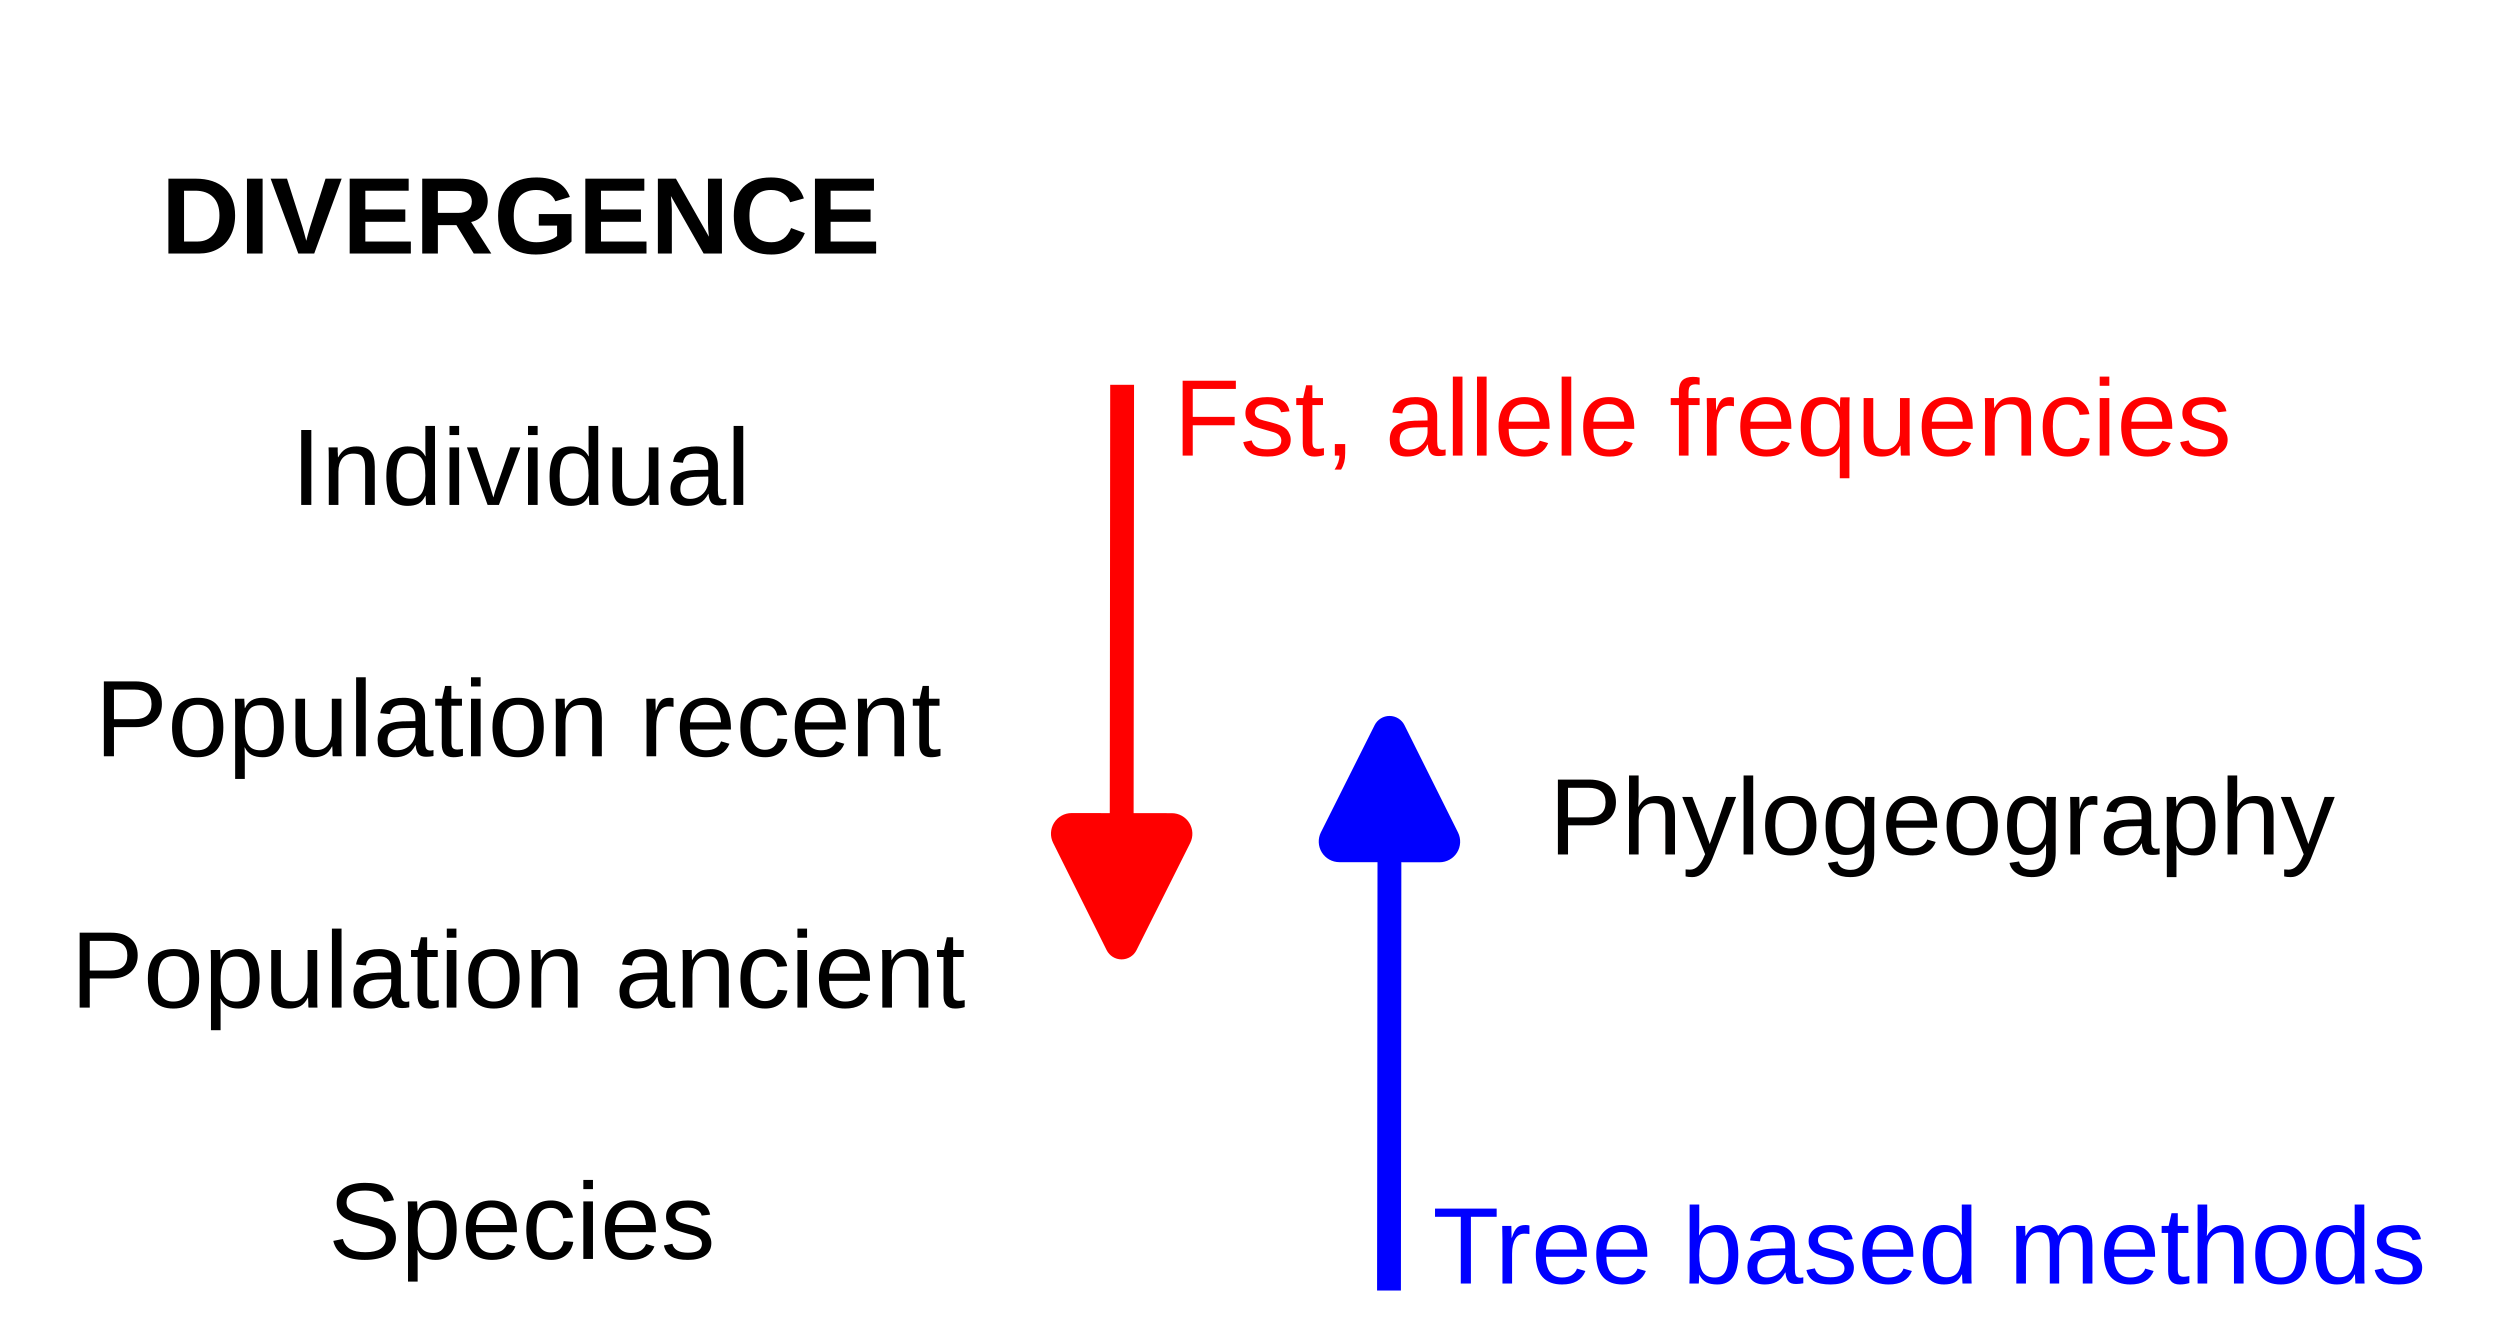
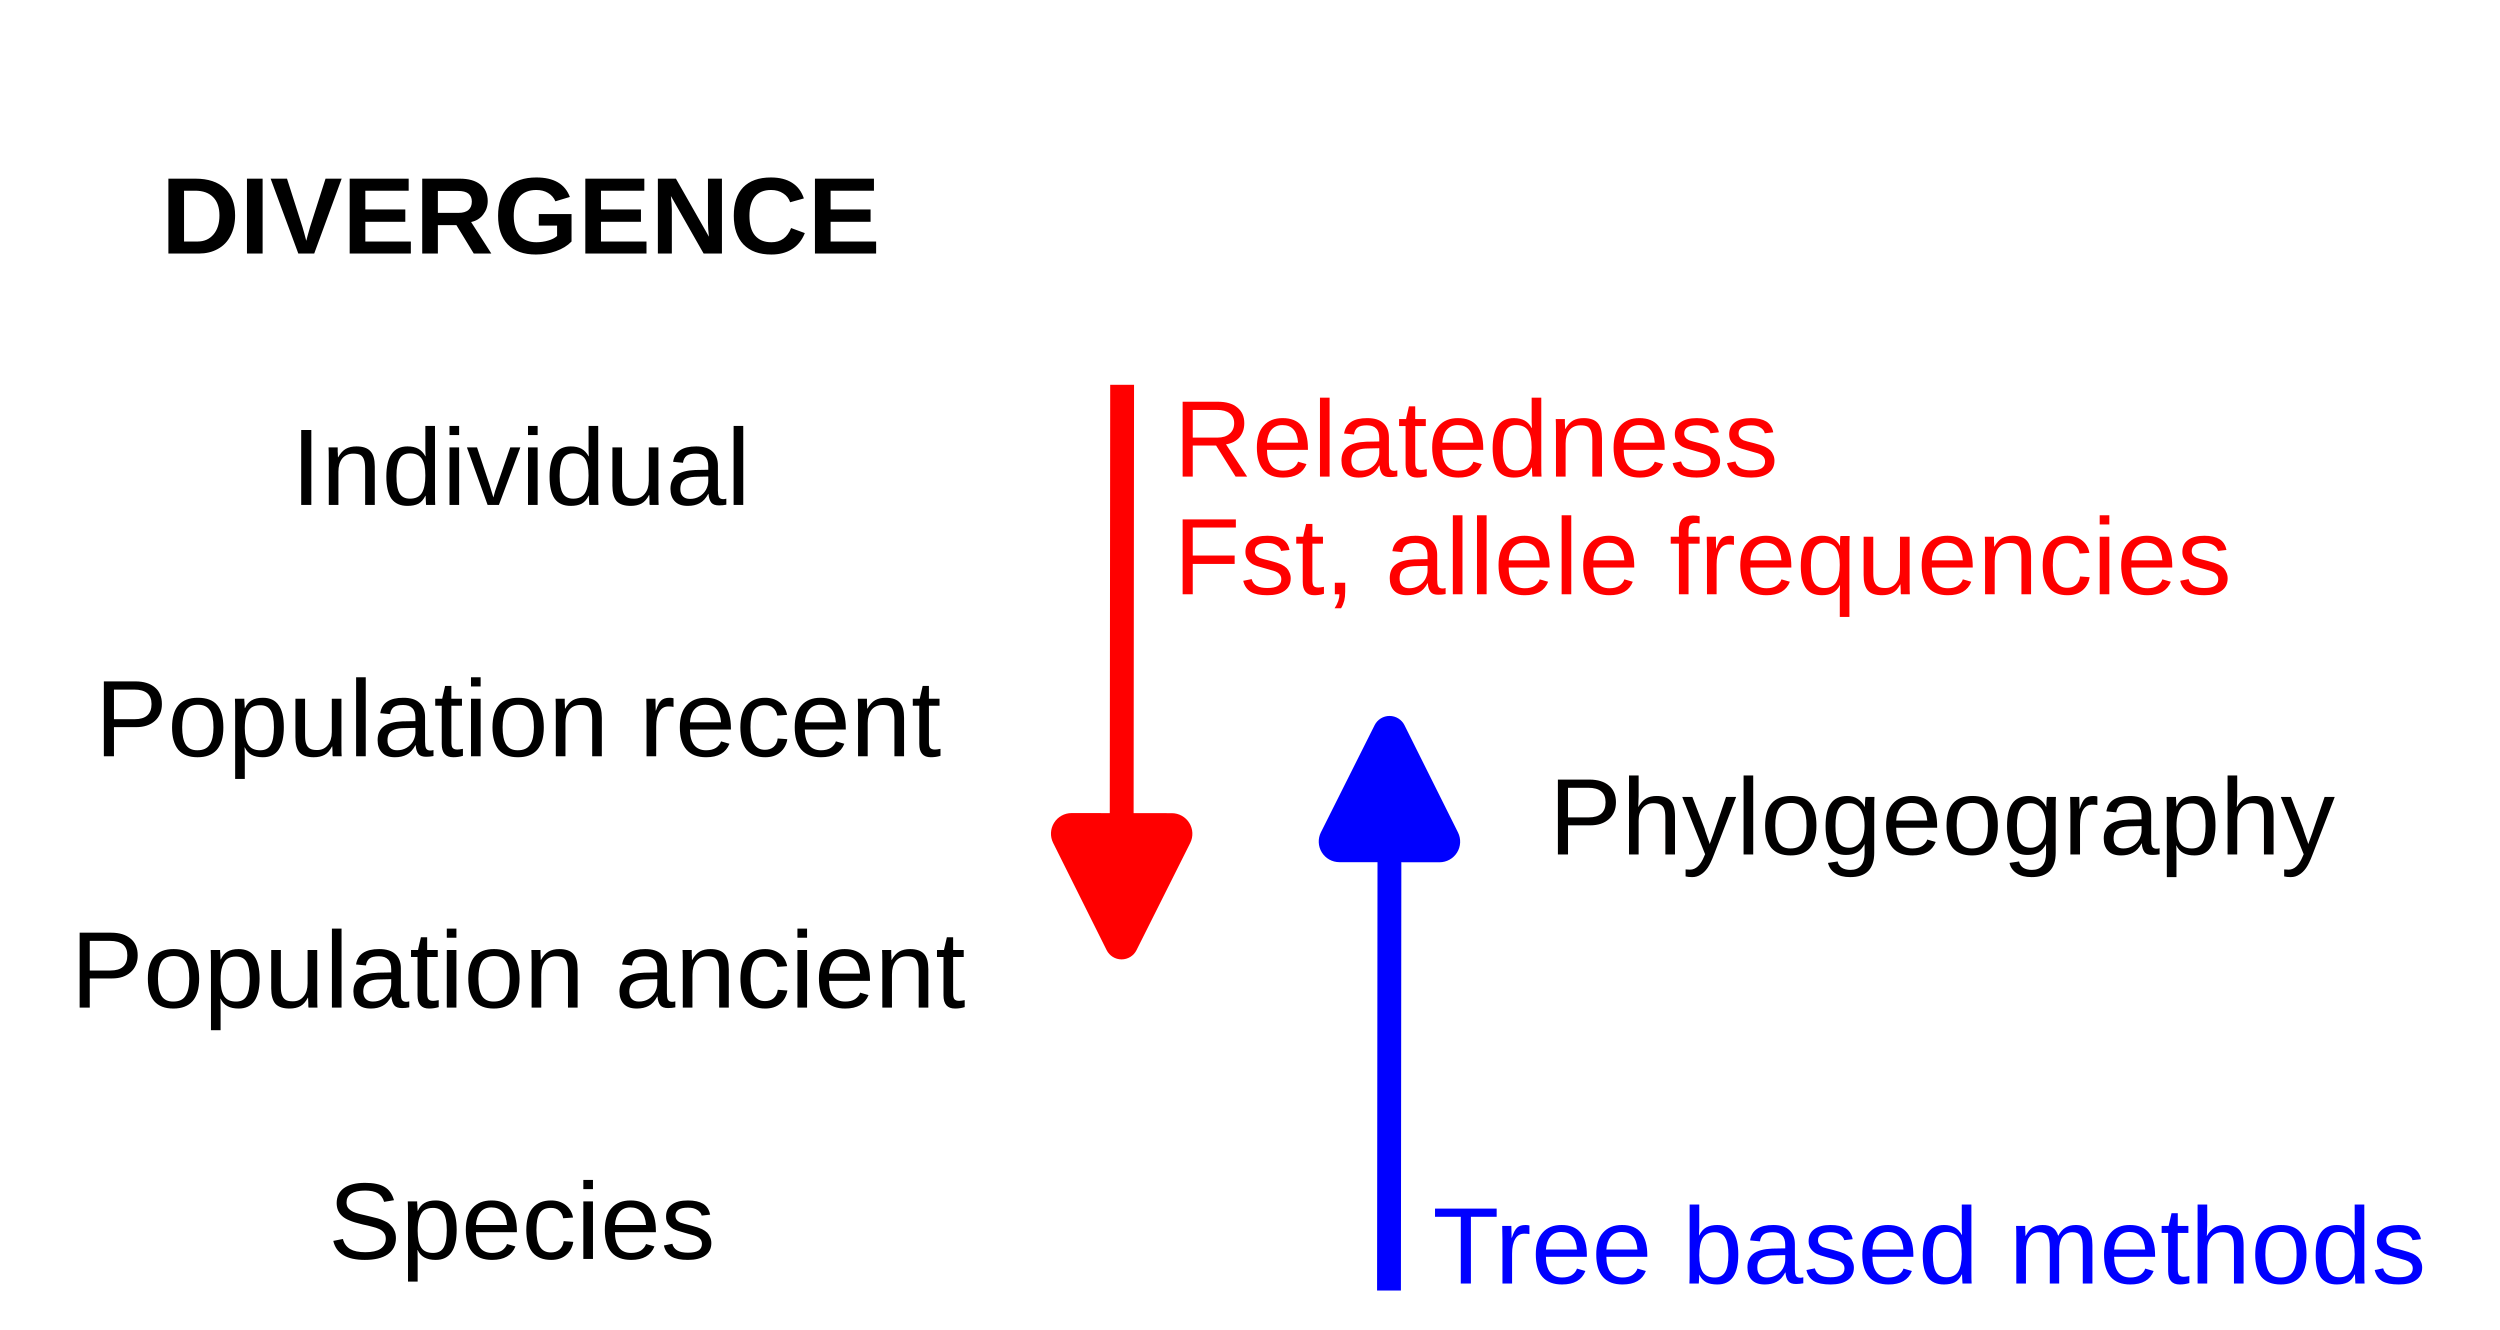
<svg xmlns="http://www.w3.org/2000/svg" xmlns:xlink="http://www.w3.org/1999/xlink" width="162.202mm" height="86.249mm" viewBox="0 0 162.202 86.249" version="1.1" id="svg7013">
  <defs id="defs7010">
    <marker style="overflow:visible" id="RoundedArrow" refX="0" refY="0" orient="auto-start-reverse" markerWidth="6.135" markerHeight="5.93" viewBox="0 0 6.135 5.93" preserveAspectRatio="xMidYMid">
      <path transform="scale(0.7)" d="m -0.211,-4.106 6.422,3.211 a 1,1 90 0 1 0,1.789 L -0.211,4.106 A 1.236,1.236 31.717 0 1 -2,3 v -6 a 1.236,1.236 148.283 0 1 1.789,-1.106 z" style="fill:context-stroke;fill-rule:evenodd;stroke:none" id="path1367" />
    </marker>
    <linearGradient id="linearGradient8051">
      <stop style="stop-color:#000000;stop-opacity:1;" offset="0" id="stop8047" />
      <stop style="stop-color:#000000;stop-opacity:0;" offset="1" id="stop8049" />
    </linearGradient>
    <linearGradient xlink:href="#linearGradient8051" id="linearGradient8053" x1="89.731" y1="90.813" x2="131.841" y2="130.18" gradientUnits="userSpaceOnUse" />
    <marker style="overflow:visible" id="RoundedArrow-6" refX="0" refY="0" orient="auto-start-reverse" markerWidth="6.135" markerHeight="5.93" viewBox="0 0 6.135 5.93" preserveAspectRatio="xMidYMid">
      <path transform="scale(0.7)" d="m -0.211,-4.106 6.422,3.211 a 1,1 90 0 1 0,1.789 L -0.211,4.106 A 1.236,1.236 31.717 0 1 -2,3 v -6 a 1.236,1.236 148.283 0 1 1.789,-1.106 z" style="fill:context-stroke;fill-rule:evenodd;stroke:none" id="path1367-1" />
    </marker>
  </defs>
  <g id="layer1" transform="translate(-19.1488,-74.35721)">
-     <g id="g11438">
-       <text xml:space="preserve" style="font-size:7.056px;fill:#000000;fill-opacity:1;stroke:#f500d6;stroke-width:0.353" x="38.034" y="107.117" id="text7188">
-         <tspan id="tspan7186" style="font-style:normal;font-variant:normal;font-weight:normal;font-stretch:normal;font-size:7.056px;font-family:'Liberation Sans';-inkscape-font-specification:'Liberation Sans';fill:url(#linearGradient8053);fill-opacity:1;stroke:none;stroke-width:0.353;stroke-opacity:1" x="38.034" y="107.117">Individual</tspan>
-       </text>
-       <text xml:space="preserve" style="font-size:7.056px;fill:#ff0000;fill-opacity:1;stroke:#f500d6;stroke-width:0.353" x="95.302" y="103.92" id="text7188-0">
-         <tspan id="tspan7186-62" style="font-style:normal;font-variant:normal;font-weight:normal;font-stretch:normal;font-size:7.056px;font-family:'Liberation Sans';-inkscape-font-specification:'Liberation Sans';fill:#ff0000;fill-opacity:1;stroke:none;stroke-width:0.353;stroke-opacity:1" x="95.302" y="103.92">Fst, allele frequencies</tspan>
-       </text>
-       <text xml:space="preserve" style="font-size:7.056px;fill:#ff0000;fill-opacity:1;stroke:#f500d6;stroke-width:0.353" x="112.099" y="157.632" id="text7188-0-7">
-         <tspan id="tspan7186-62-9" style="font-style:normal;font-variant:normal;font-weight:normal;font-stretch:normal;font-size:7.056px;font-family:'Liberation Sans';-inkscape-font-specification:'Liberation Sans';fill:#0000ff;fill-opacity:1;stroke:none;stroke-width:0.353;stroke-opacity:1" x="112.099" y="157.632">Tree based methods</tspan>
-       </text>
-       <text xml:space="preserve" style="font-size:7.056px;fill:#ff0000;fill-opacity:1;stroke:#f500d6;stroke-width:0.353" x="119.649" y="129.798" id="text7188-0-2">
-         <tspan id="tspan7186-62-0" style="font-style:normal;font-variant:normal;font-weight:normal;font-stretch:normal;font-size:7.056px;font-family:'Liberation Sans';-inkscape-font-specification:'Liberation Sans';fill:#010000;fill-opacity:1;stroke:none;stroke-width:0.353;stroke-opacity:1" x="119.649" y="129.798">Phylogeography</tspan>
-       </text>
-       <text xml:space="preserve" style="font-size:7.056px;fill:#000000;fill-opacity:1;stroke:#f500d6;stroke-width:0.353" x="29.604" y="90.809" id="text7188-9">
-         <tspan id="tspan7186-1" style="font-style:normal;font-variant:normal;font-weight:bold;font-stretch:normal;font-size:7.056px;font-family:'Liberation Sans';-inkscape-font-specification:'Liberation Sans';fill:url(#linearGradient8053);fill-opacity:1;stroke:none;stroke-width:0.353;stroke-opacity:1" x="29.604" y="90.809">DIVERGENCE</tspan>
-       </text>
-       <text xml:space="preserve" style="font-size:7.056px;fill:none;stroke:#f500d6;stroke-width:0.353" x="25.308" y="123.425" id="text7188-3">
-         <tspan id="tspan7186-6" style="font-style:normal;font-variant:normal;font-weight:normal;font-stretch:normal;font-size:7.056px;font-family:'Liberation Sans';-inkscape-font-specification:'Liberation Sans';fill:#000000;fill-opacity:1;stroke:none;stroke-width:0.353;stroke-opacity:1" x="25.308" y="123.425">Population recent</tspan>
-       </text>
-       <text xml:space="preserve" style="font-size:7.056px;fill:none;stroke:#f500d6;stroke-width:0.353" x="23.737" y="139.733" id="text7188-7">
-         <tspan id="tspan7186-5" style="font-style:normal;font-variant:normal;font-weight:normal;font-stretch:normal;font-size:7.056px;font-family:'Liberation Sans';-inkscape-font-specification:'Liberation Sans';fill:#000000;fill-opacity:1;stroke:none;stroke-width:0.353;stroke-opacity:1" x="23.737" y="139.733">Population ancient</tspan>
-       </text>
-       <text xml:space="preserve" style="font-size:7.056px;fill:none;stroke:#f500d6;stroke-width:0.353" x="40.445" y="156.041" id="text7188-7-3">
-         <tspan id="tspan7186-5-5" style="font-style:normal;font-variant:normal;font-weight:normal;font-stretch:normal;font-size:7.056px;font-family:'Liberation Sans';-inkscape-font-specification:'Liberation Sans';fill:#000000;fill-opacity:1;stroke:none;stroke-width:0.353;stroke-opacity:1" x="40.445" y="156.041">Species</tspan>
-       </text>
-       <path style="fill:none;fill-opacity:1;stroke:#ff0000;stroke-width:1.547;stroke-dasharray:none;stroke-opacity:1;marker-end:url(#RoundedArrow)" d="m 91.953,99.323 -0.03,29.956" id="path8163" />
-       <path style="fill:none;fill-opacity:1;stroke:#0000ff;stroke-width:1.547;stroke-dasharray:none;stroke-opacity:1;marker-end:url(#RoundedArrow-6)" d="m 109.268,158.089 0.03,-29.956" id="path8163-8" />
-     </g>
+     <text xml:space="preserve" style="font-size:7.056px;fill:#000000;fill-opacity:1;stroke:#f500d6;stroke-width:0.353" x="38.034" y="107.117" id="text7188">
+       <tspan id="tspan7186" style="font-style:normal;font-variant:normal;font-weight:normal;font-stretch:normal;font-size:7.056px;font-family:'Liberation Sans';-inkscape-font-specification:'Liberation Sans';fill:url(#linearGradient8053);fill-opacity:1;stroke:none;stroke-width:0.353;stroke-opacity:1" x="38.034" y="107.117">Individual</tspan>
+     </text>
+     <text xml:space="preserve" style="font-size:7.056px;fill:#ff0000;fill-opacity:1;stroke:#f500d6;stroke-width:0.353" x="95.302" y="112.916" id="text7188-0">
+       <tspan id="tspan7186-62" style="font-style:normal;font-variant:normal;font-weight:normal;font-stretch:normal;font-size:7.056px;font-family:'Liberation Sans';-inkscape-font-specification:'Liberation Sans';fill:#ff0000;fill-opacity:1;stroke:none;stroke-width:0.353;stroke-opacity:1" x="95.302" y="112.916">Fst, allele frequencies</tspan>
+     </text>
+     <text xml:space="preserve" style="font-size:7.056px;fill:#ff0000;fill-opacity:1;stroke:#f500d6;stroke-width:0.353" x="95.302" y="105.281" id="text7188-0-3">
+       <tspan id="tspan7186-62-6" style="font-style:normal;font-variant:normal;font-weight:normal;font-stretch:normal;font-size:7.056px;font-family:'Liberation Sans';-inkscape-font-specification:'Liberation Sans';fill:#ff0000;fill-opacity:1;stroke:none;stroke-width:0.353;stroke-opacity:1" x="95.302" y="105.281">Relatedness</tspan>
+     </text>
+     <text xml:space="preserve" style="font-size:7.056px;fill:#ff0000;fill-opacity:1;stroke:#f500d6;stroke-width:0.353" x="112.099" y="157.632" id="text7188-0-7">
+       <tspan id="tspan7186-62-9" style="font-style:normal;font-variant:normal;font-weight:normal;font-stretch:normal;font-size:7.056px;font-family:'Liberation Sans';-inkscape-font-specification:'Liberation Sans';fill:#0000ff;fill-opacity:1;stroke:none;stroke-width:0.353;stroke-opacity:1" x="112.099" y="157.632">Tree based methods</tspan>
+     </text>
+     <text xml:space="preserve" style="font-size:7.056px;fill:#ff0000;fill-opacity:1;stroke:#f500d6;stroke-width:0.353" x="119.649" y="129.798" id="text7188-0-2">
+       <tspan id="tspan7186-62-0" style="font-style:normal;font-variant:normal;font-weight:normal;font-stretch:normal;font-size:7.056px;font-family:'Liberation Sans';-inkscape-font-specification:'Liberation Sans';fill:#010000;fill-opacity:1;stroke:none;stroke-width:0.353;stroke-opacity:1" x="119.649" y="129.798">Phylogeography</tspan>
+     </text>
+     <text xml:space="preserve" style="font-size:7.056px;fill:#000000;fill-opacity:1;stroke:#f500d6;stroke-width:0.353" x="29.604" y="90.809" id="text7188-9">
+       <tspan id="tspan7186-1" style="font-style:normal;font-variant:normal;font-weight:bold;font-stretch:normal;font-size:7.056px;font-family:'Liberation Sans';-inkscape-font-specification:'Liberation Sans';fill:url(#linearGradient8053);fill-opacity:1;stroke:none;stroke-width:0.353;stroke-opacity:1" x="29.604" y="90.809">DIVERGENCE</tspan>
+     </text>
+     <text xml:space="preserve" style="font-size:7.056px;fill:none;stroke:#f500d6;stroke-width:0.353" x="25.308" y="123.425" id="text7188-3">
+       <tspan id="tspan7186-6" style="font-style:normal;font-variant:normal;font-weight:normal;font-stretch:normal;font-size:7.056px;font-family:'Liberation Sans';-inkscape-font-specification:'Liberation Sans';fill:#000000;fill-opacity:1;stroke:none;stroke-width:0.353;stroke-opacity:1" x="25.308" y="123.425">Population recent</tspan>
+     </text>
+     <text xml:space="preserve" style="font-size:7.056px;fill:none;stroke:#f500d6;stroke-width:0.353" x="23.737" y="139.733" id="text7188-7">
+       <tspan id="tspan7186-5" style="font-style:normal;font-variant:normal;font-weight:normal;font-stretch:normal;font-size:7.056px;font-family:'Liberation Sans';-inkscape-font-specification:'Liberation Sans';fill:#000000;fill-opacity:1;stroke:none;stroke-width:0.353;stroke-opacity:1" x="23.737" y="139.733">Population ancient</tspan>
+     </text>
+     <text xml:space="preserve" style="font-size:7.056px;fill:none;stroke:#f500d6;stroke-width:0.353" x="40.445" y="156.041" id="text7188-7-3">
+       <tspan id="tspan7186-5-5" style="font-style:normal;font-variant:normal;font-weight:normal;font-stretch:normal;font-size:7.056px;font-family:'Liberation Sans';-inkscape-font-specification:'Liberation Sans';fill:#000000;fill-opacity:1;stroke:none;stroke-width:0.353;stroke-opacity:1" x="40.445" y="156.041">Species</tspan>
+     </text>
+     <path style="fill:none;fill-opacity:1;stroke:#ff0000;stroke-width:1.547;stroke-dasharray:none;stroke-opacity:1;marker-end:url(#RoundedArrow)" d="m 91.953,99.323 -0.03,29.956" id="path8163" />
+     <path style="fill:none;fill-opacity:1;stroke:#0000ff;stroke-width:1.547;stroke-dasharray:none;stroke-opacity:1;marker-end:url(#RoundedArrow-6)" d="m 109.268,158.089 0.03,-29.956" id="path8163-8" />
  </g>
</svg>
